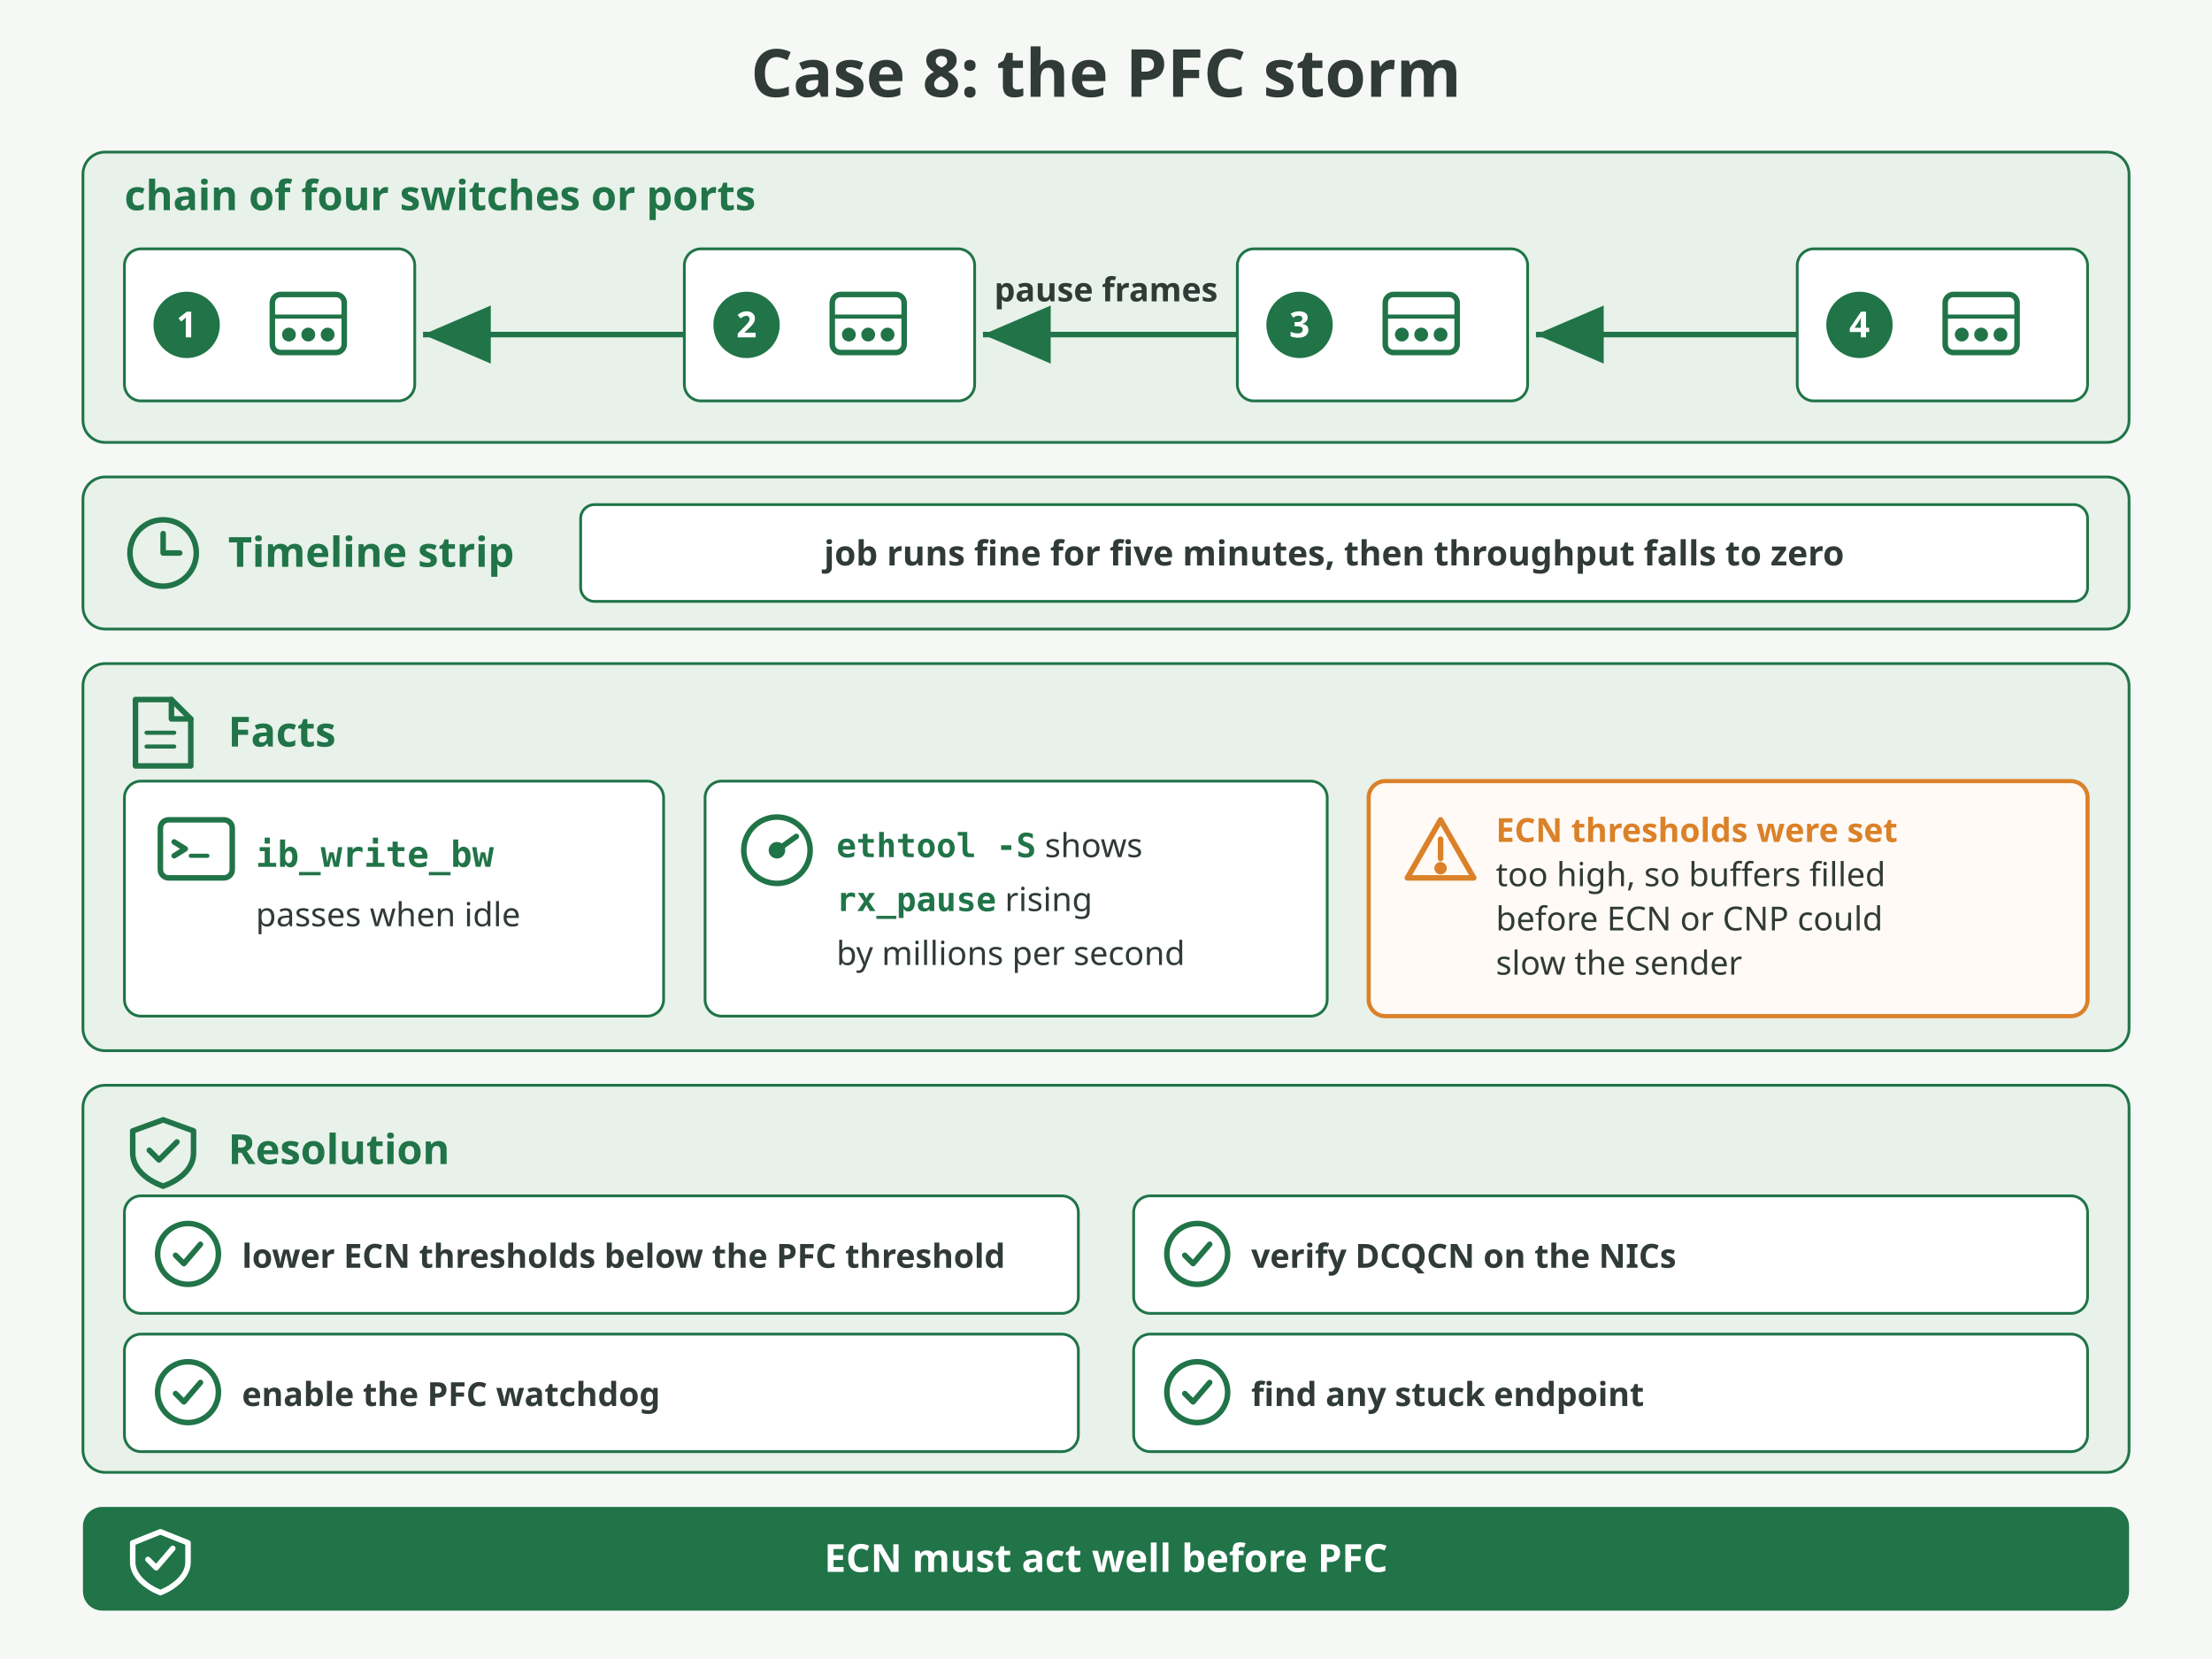
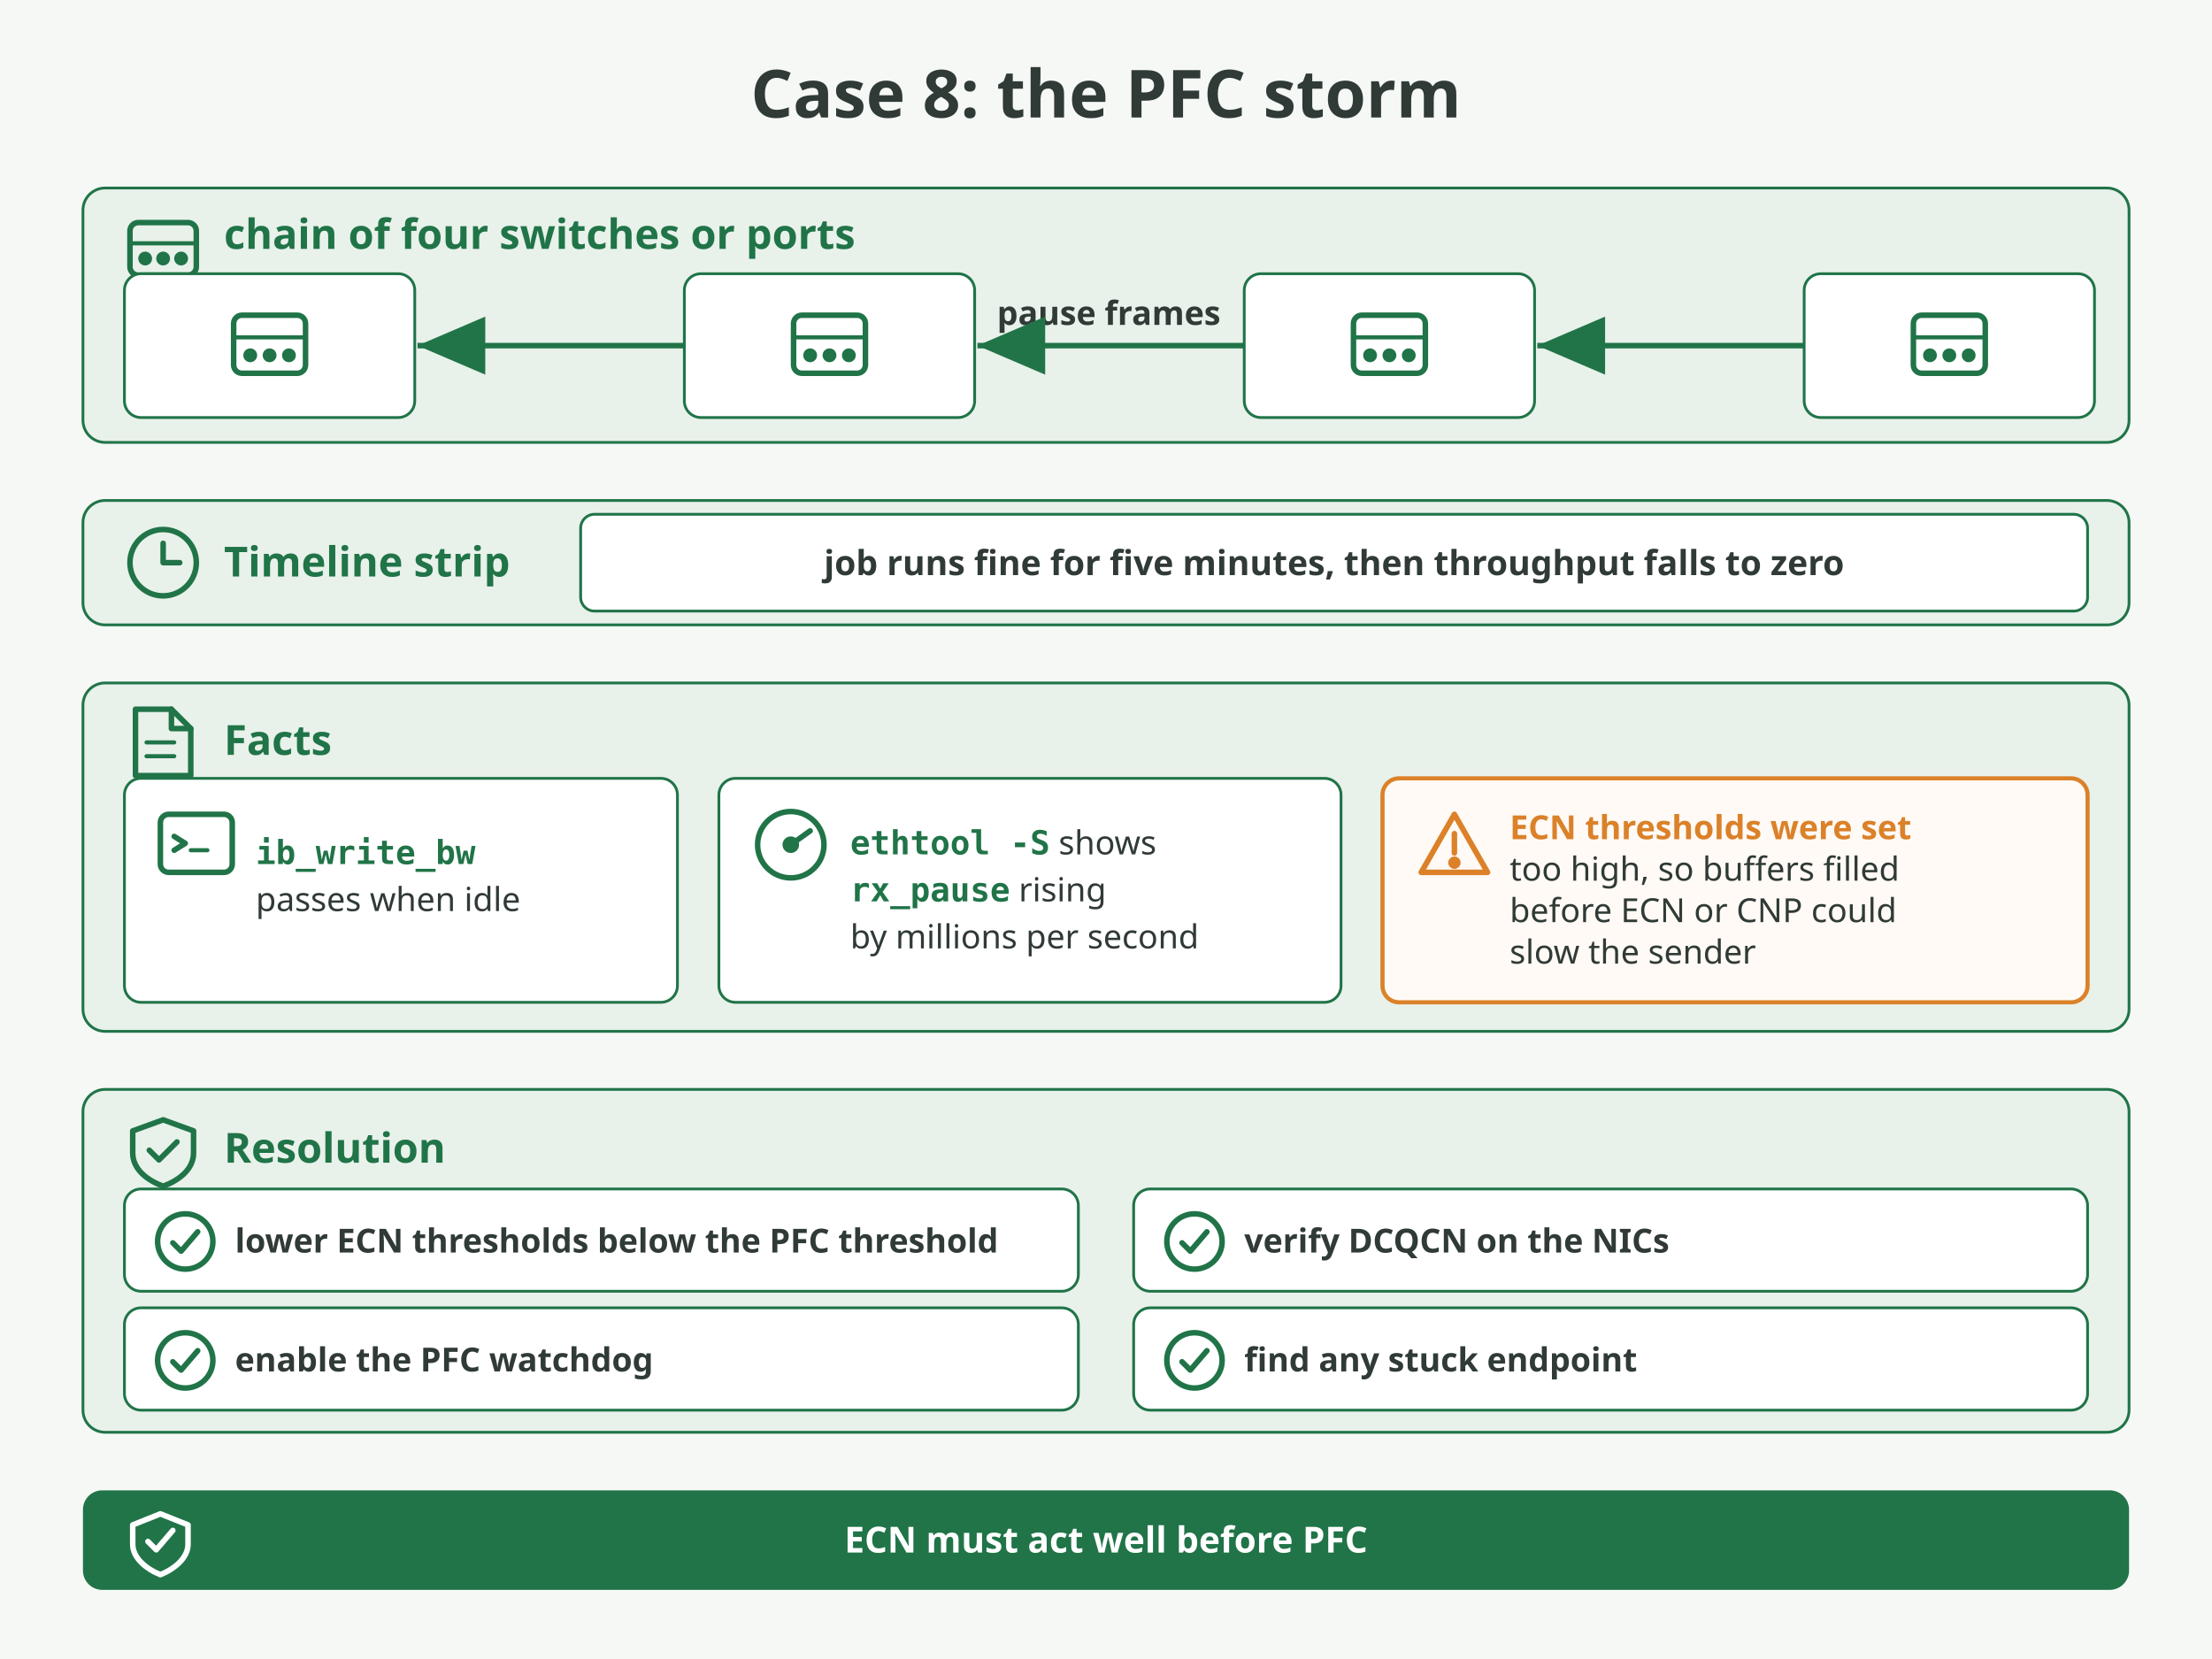
<svg xmlns="http://www.w3.org/2000/svg" viewBox="0 0 1600 1200" width="1600" height="1200">
  <defs>
    <marker id="arrow-green" viewBox="0 0 16 16" refX="14" refY="8" markerWidth="14" markerHeight="14" orient="auto">
      <polygon points="0,2 14,8 0,14" fill="#207448" />
    </marker>
  </defs>
  <rect width="1600" height="1200" fill="#f5f8f5" />
-   <text x="800" y="70" text-anchor="middle" font-family="sans-serif" font-size="48" font-weight="bold" fill="#303a36">Case 8: the PFC storm</text>
+   <text id="main-title" x="800" y="85" text-anchor="middle" font-family="sans-serif" font-size="48" font-weight="bold" fill="#303a36">Case 8: the PFC storm</text>
  <g id="chain-container">
-     <rect x="60" y="110" width="1480" height="210" rx="16" fill="#e8f1ea" stroke="#207448" stroke-width="2" />
-     <text x="90" y="152" font-family="sans-serif" font-size="30" font-weight="bold" fill="#207448">chain of four switches or ports</text>
-     <text x="800" y="218" text-anchor="middle" font-family="sans-serif" font-size="24" font-weight="bold" fill="#303a36">pause frames</text>
-     <line x1="1300" y1="242" x2="1111" y2="242" stroke="#207448" stroke-width="4" marker-end="url(#arrow-green)" />
-     <line x1="895" y1="242" x2="711" y2="242" stroke="#207448" stroke-width="4" marker-end="url(#arrow-green)" />
-     <line x1="495" y1="242" x2="306" y2="242" stroke="#207448" stroke-width="4" marker-end="url(#arrow-green)" />
-     <g id="node-1" transform="translate(90, 180)">
-       <rect width="210" height="110" rx="12" fill="#ffffff" stroke="#207448" stroke-width="2" />
-       <circle cx="45" cy="55" r="24" fill="#207448" />
-       <text x="45" y="64" text-anchor="middle" font-family="sans-serif" font-size="26" font-weight="bold" fill="#ffffff">1</text>
-       <g transform="translate(105, 27)" stroke="#207448" stroke-width="4" fill="none" stroke-linecap="round" stroke-linejoin="round">
+     <rect x="60" y="136" width="1480" height="184" rx="16" fill="#e8f1ea" stroke="#207448" stroke-width="2" />
+     <g transform="translate(90, 153)" stroke="#207448" stroke-width="4" fill="none" stroke-linecap="round" stroke-linejoin="round">
+       <rect x="4" y="8" width="48" height="38" rx="6" />
+       <line x1="4" y1="23" x2="52" y2="23" stroke-width="3" />
+       <circle cx="15" cy="34" r="3" fill="#207448" />
+       <circle cx="28" cy="34" r="3" fill="#207448" />
+       <circle cx="41" cy="34" r="3" fill="#207448" />
+     </g>
+     <text x="162" y="180" font-family="sans-serif" font-size="30" font-weight="bold" fill="#207448">chain of four switches or ports</text>
+     <text x="802" y="235" text-anchor="middle" font-family="sans-serif" font-size="24" font-weight="bold" fill="#303a36">pause frames</text>
+     <line x1="1305" y1="250" x2="1112" y2="250" stroke="#207448" stroke-width="4" marker-end="url(#arrow-green)" />
+     <line x1="900" y1="250" x2="707" y2="250" stroke="#207448" stroke-width="4" marker-end="url(#arrow-green)" />
+     <line x1="495" y1="250" x2="302" y2="250" stroke="#207448" stroke-width="4" marker-end="url(#arrow-green)" />
+     <g id="node-1" transform="translate(90, 198)">
+       <rect width="210" height="104" rx="12" fill="#ffffff" stroke="#207448" stroke-width="2" />
+       <g transform="translate(77, 24)" stroke="#207448" stroke-width="4" fill="none" stroke-linecap="round" stroke-linejoin="round">
        <rect x="2" y="6" width="52" height="42" rx="6" />
        <line x1="2" y1="22" x2="54" y2="22" stroke-width="3" />
        <circle cx="14" cy="35" r="3" fill="#207448" />
        <circle cx="28" cy="35" r="3" fill="#207448" />
        <circle cx="42" cy="35" r="3" fill="#207448" />
      </g>
    </g>
-     <g id="node-2" transform="translate(495, 180)">
-       <rect width="210" height="110" rx="12" fill="#ffffff" stroke="#207448" stroke-width="2" />
-       <circle cx="45" cy="55" r="24" fill="#207448" />
-       <text x="45" y="64" text-anchor="middle" font-family="sans-serif" font-size="26" font-weight="bold" fill="#ffffff">2</text>
-       <g transform="translate(105, 27)" stroke="#207448" stroke-width="4" fill="none" stroke-linecap="round" stroke-linejoin="round">
+     <g id="node-2" transform="translate(495, 198)">
+       <rect width="210" height="104" rx="12" fill="#ffffff" stroke="#207448" stroke-width="2" />
+       <g transform="translate(77, 24)" stroke="#207448" stroke-width="4" fill="none" stroke-linecap="round" stroke-linejoin="round">
        <rect x="2" y="6" width="52" height="42" rx="6" />
        <line x1="2" y1="22" x2="54" y2="22" stroke-width="3" />
        <circle cx="14" cy="35" r="3" fill="#207448" />
        <circle cx="28" cy="35" r="3" fill="#207448" />
        <circle cx="42" cy="35" r="3" fill="#207448" />
      </g>
    </g>
-     <g id="node-3" transform="translate(895, 180)">
-       <rect width="210" height="110" rx="12" fill="#ffffff" stroke="#207448" stroke-width="2" />
-       <circle cx="45" cy="55" r="24" fill="#207448" />
-       <text x="45" y="64" text-anchor="middle" font-family="sans-serif" font-size="26" font-weight="bold" fill="#ffffff">3</text>
-       <g transform="translate(105, 27)" stroke="#207448" stroke-width="4" fill="none" stroke-linecap="round" stroke-linejoin="round">
+     <g id="node-3" transform="translate(900, 198)">
+       <rect width="210" height="104" rx="12" fill="#ffffff" stroke="#207448" stroke-width="2" />
+       <g transform="translate(77, 24)" stroke="#207448" stroke-width="4" fill="none" stroke-linecap="round" stroke-linejoin="round">
        <rect x="2" y="6" width="52" height="42" rx="6" />
        <line x1="2" y1="22" x2="54" y2="22" stroke-width="3" />
        <circle cx="14" cy="35" r="3" fill="#207448" />
        <circle cx="28" cy="35" r="3" fill="#207448" />
        <circle cx="42" cy="35" r="3" fill="#207448" />
      </g>
    </g>
-     <g id="node-4" transform="translate(1300, 180)">
-       <rect width="210" height="110" rx="12" fill="#ffffff" stroke="#207448" stroke-width="2" />
-       <circle cx="45" cy="55" r="24" fill="#207448" />
-       <text x="45" y="64" text-anchor="middle" font-family="sans-serif" font-size="26" font-weight="bold" fill="#ffffff">4</text>
-       <g transform="translate(105, 27)" stroke="#207448" stroke-width="4" fill="none" stroke-linecap="round" stroke-linejoin="round">
+     <g id="node-4" transform="translate(1305, 198)">
+       <rect width="210" height="104" rx="12" fill="#ffffff" stroke="#207448" stroke-width="2" />
+       <g transform="translate(77, 24)" stroke="#207448" stroke-width="4" fill="none" stroke-linecap="round" stroke-linejoin="round">
        <rect x="2" y="6" width="52" height="42" rx="6" />
        <line x1="2" y1="22" x2="54" y2="22" stroke-width="3" />
        <circle cx="14" cy="35" r="3" fill="#207448" />
        <circle cx="28" cy="35" r="3" fill="#207448" />
        <circle cx="42" cy="35" r="3" fill="#207448" />
      </g>
    </g>
  </g>
  <g id="timeline-container">
-     <rect x="60" y="345" width="1480" height="110" rx="16" fill="#e8f1ea" stroke="#207448" stroke-width="2" />
-     <g transform="translate(90, 372)" stroke="#207448" stroke-width="4" fill="none" stroke-linecap="round" stroke-linejoin="round">
+     <rect x="60" y="362" width="1480" height="90" rx="16" fill="#e8f1ea" stroke="#207448" stroke-width="2" />
+     <g transform="translate(90, 379)" stroke="#207448" stroke-width="4" fill="none" stroke-linecap="round" stroke-linejoin="round">
      <circle cx="28" cy="28" r="24" />
      <polyline points="28 14, 28 28, 40 28" />
    </g>
-     <text x="165" y="410" font-family="sans-serif" font-size="30" font-weight="bold" fill="#207448">Timeline strip</text>
-     <rect x="420" y="365" width="1090" height="70" rx="10" fill="#ffffff" stroke="#207448" stroke-width="2" />
-     <text x="965" y="409" text-anchor="middle" font-family="sans-serif" font-size="25" font-weight="bold" fill="#303a36">job runs fine for five minutes, then throughput falls to zero</text>
+     <text x="162" y="417" font-family="sans-serif" font-size="30" font-weight="bold" fill="#207448">Timeline strip</text>
+     <rect x="420" y="372" width="1090" height="70" rx="10" fill="#ffffff" stroke="#207448" stroke-width="2" />
+     <text x="965" y="416" text-anchor="middle" font-family="sans-serif" font-size="25" font-weight="bold" fill="#303a36">job runs fine for five minutes, then throughput falls to zero</text>
  </g>
  <g id="facts-container">
-     <rect x="60" y="480" width="1480" height="280" rx="16" fill="#e8f1ea" stroke="#207448" stroke-width="2" />
-     <g transform="translate(90, 502)" stroke="#207448" stroke-width="4" fill="none" stroke-linecap="round" stroke-linejoin="round">
+     <rect x="60" y="494" width="1480" height="252" rx="16" fill="#e8f1ea" stroke="#207448" stroke-width="2" />
+     <g transform="translate(90, 509)" stroke="#207448" stroke-width="4" fill="none" stroke-linecap="round" stroke-linejoin="round">
      <path d="M 8 4 L 34 4 L 48 18 L 48 52 L 8 52 Z" />
      <path d="M 34 4 L 34 18 L 48 18" />
      <line x1="16" y1="28" x2="36" y2="28" stroke-width="3" />
      <line x1="16" y1="38" x2="36" y2="38" stroke-width="3" />
    </g>
-     <text x="165" y="540" font-family="sans-serif" font-size="30" font-weight="bold" fill="#207448">Facts</text>
-     <g id="fact-1" transform="translate(90, 565)">
-       <rect width="390" height="170" rx="12" fill="#ffffff" stroke="#207448" stroke-width="2" />
-       <g transform="translate(24, 22)" stroke="#207448" stroke-width="4" fill="none" stroke-linecap="round" stroke-linejoin="round">
+     <text x="162" y="546" font-family="sans-serif" font-size="30" font-weight="bold" fill="#207448">Facts</text>
+     <g id="fact-1" transform="translate(90, 563)">
+       <rect width="400" height="162" rx="12" fill="#ffffff" stroke="#207448" stroke-width="2" />
+       <g transform="translate(24, 20)" stroke="#207448" stroke-width="4" fill="none" stroke-linecap="round" stroke-linejoin="round">
        <rect x="2" y="6" width="52" height="42" rx="6" />
        <polyline points="12 22, 20 27, 12 32" />
        <line x1="24" y1="32" x2="36" y2="32" stroke-width="3" />
      </g>
-       <text x="95" y="62" font-family="monospace" font-size="26" font-weight="bold" fill="#207448">ib_write_bw</text>
-       <text x="95" y="105" font-family="sans-serif" font-size="24" fill="#303a36">passes when idle</text>
+       <text x="95" y="62" font-family="sans-serif" font-size="24" fill="#303a36">
+         <tspan x="95" dy="0" font-family="monospace" font-size="24" font-weight="bold" fill="#207448">ib_write_bw </tspan>
+         <tspan x="95" dy="34">passes when idle</tspan>
+       </text>
    </g>
-     <g id="fact-2" transform="translate(510, 565)">
-       <rect width="450" height="170" rx="12" fill="#ffffff" stroke="#207448" stroke-width="2" />
-       <g transform="translate(24, 22)" stroke="#207448" stroke-width="4" fill="none" stroke-linecap="round" stroke-linejoin="round">
+     <g id="fact-2" transform="translate(520, 563)">
+       <rect width="450" height="162" rx="12" fill="#ffffff" stroke="#207448" stroke-width="2" />
+       <g transform="translate(24, 20)" stroke="#207448" stroke-width="4" fill="none" stroke-linecap="round" stroke-linejoin="round">
        <circle cx="28" cy="28" r="24" />
        <polyline points="28 28, 42 18" />
        <circle cx="28" cy="28" r="4" fill="#207448" />
      </g>
      <text x="95" y="55" font-family="sans-serif" font-size="24" fill="#303a36">
-         <tspan font-family="monospace" font-size="24" font-weight="bold" fill="#207448">ethtool -S</tspan> shows
+         <tspan x="95" dy="0">
+           <tspan font-family="monospace" font-size="24" font-weight="bold" fill="#207448">ethtool -S</tspan> shows </tspan>
+         <tspan x="95" dy="34">
+           <tspan font-family="monospace" font-size="24" font-weight="bold" fill="#207448">rx_pause</tspan> rising </tspan>
+         <tspan x="95" dy="34">by millions per second</tspan>
      </text>
-       <text x="95" y="94" font-family="sans-serif" font-size="24" fill="#303a36">
-         <tspan font-family="monospace" font-size="24" font-weight="bold" fill="#207448">rx_pause</tspan> rising
-       </text>
-       <text x="95" y="133" font-family="sans-serif" font-size="24" fill="#303a36">by millions per second</text>
    </g>
-     <g id="fact-3" transform="translate(990, 565)">
-       <rect width="520" height="170" rx="12" fill="#fffaf5" stroke="#db8129" stroke-width="3" />
-       <g transform="translate(24, 22)" stroke="#db8129" stroke-width="4" fill="none" stroke-linecap="round" stroke-linejoin="round">
+     <g id="fact-3" transform="translate(1000, 563)">
+       <rect width="510" height="162" rx="12" fill="#fffaf5" stroke="#db8129" stroke-width="3" />
+       <g transform="translate(24, 20)" stroke="#db8129" stroke-width="4" fill="none" stroke-linecap="round" stroke-linejoin="round">
        <path d="M 28 6 L 52 48 L 4 48 Z" />
        <line x1="28" y1="20" x2="28" y2="34" />
        <circle cx="28" cy="41" r="2.5" fill="#db8129" />
      </g>
      <text x="92" y="44" font-family="sans-serif" font-size="24" fill="#303a36">
-         <tspan x="92" dy="0" font-weight="bold" fill="#db8129">ECN thresholds were set</tspan>
-         <tspan x="92" dy="32">too high, so buffers filled</tspan>
-         <tspan x="92" dy="32">before ECN or CNP could</tspan>
-         <tspan x="92" dy="32">slow the sender</tspan>
+         <tspan x="92" dy="0" font-weight="bold" fill="#db8129">ECN thresholds were set </tspan>
+         <tspan x="92" dy="30">too high, so buffers filled </tspan>
+         <tspan x="92" dy="30">before ECN or CNP could </tspan>
+         <tspan x="92" dy="30">slow the sender</tspan>
      </text>
    </g>
  </g>
  <g id="resolution-container">
-     <rect x="60" y="785" width="1480" height="280" rx="16" fill="#e8f1ea" stroke="#207448" stroke-width="2" />
+     <rect x="60" y="788" width="1480" height="248" rx="16" fill="#e8f1ea" stroke="#207448" stroke-width="2" />
    <g transform="translate(90, 804)" stroke="#207448" stroke-width="4" fill="none" stroke-linecap="round" stroke-linejoin="round">
      <path d="M 28 6 L 50 14 V 30 C 50 42 39 50 28 54 C 17 50 6 42 6 30 V 14 Z" />
      <path d="M 18 28 L 25 35 L 38 22" />
    </g>
-     <text x="165" y="842" font-family="sans-serif" font-size="30" font-weight="bold" fill="#207448">Resolution</text>
-     <g id="res-1" transform="translate(90, 865)">
-       <rect width="690" height="85" rx="12" fill="#ffffff" stroke="#207448" stroke-width="2" />
-       <g transform="translate(20, 16)" stroke="#207448" stroke-width="4" fill="none" stroke-linecap="round" stroke-linejoin="round">
-         <circle cx="26" cy="26" r="22" />
-         <polyline points="17 27, 23 33, 35 19" />
+     <text x="162" y="841" font-family="sans-serif" font-size="30" font-weight="bold" fill="#207448">Resolution</text>
+     <g id="res-1" transform="translate(90, 860)">
+       <rect width="690" height="74" rx="12" fill="#ffffff" stroke="#207448" stroke-width="2" />
+       <g transform="translate(20, 14)" stroke="#207448" stroke-width="4" fill="none" stroke-linecap="round" stroke-linejoin="round">
+         <circle cx="24" cy="24" r="20" />
+         <polyline points="15 25, 21 31, 33 17" />
      </g>
-       <text x="85" y="52" font-family="sans-serif" font-size="24" font-weight="bold" fill="#303a36">lower ECN thresholds below the PFC threshold</text>
+       <text x="80" y="46" font-family="sans-serif" font-size="24" font-weight="bold" fill="#303a36">lower ECN thresholds below the PFC threshold</text>
    </g>
-     <g id="res-2" transform="translate(820, 865)">
-       <rect width="690" height="85" rx="12" fill="#ffffff" stroke="#207448" stroke-width="2" />
-       <g transform="translate(20, 16)" stroke="#207448" stroke-width="4" fill="none" stroke-linecap="round" stroke-linejoin="round">
-         <circle cx="26" cy="26" r="22" />
-         <polyline points="17 27, 23 33, 35 19" />
+     <g id="res-2" transform="translate(820, 860)">
+       <rect width="690" height="74" rx="12" fill="#ffffff" stroke="#207448" stroke-width="2" />
+       <g transform="translate(20, 14)" stroke="#207448" stroke-width="4" fill="none" stroke-linecap="round" stroke-linejoin="round">
+         <circle cx="24" cy="24" r="20" />
+         <polyline points="15 25, 21 31, 33 17" />
      </g>
-       <text x="85" y="52" font-family="sans-serif" font-size="24" font-weight="bold" fill="#303a36">verify DCQCN on the NICs</text>
+       <text x="80" y="46" font-family="sans-serif" font-size="24" font-weight="bold" fill="#303a36">verify DCQCN on the NICs</text>
    </g>
-     <g id="res-3" transform="translate(90, 965)">
-       <rect width="690" height="85" rx="12" fill="#ffffff" stroke="#207448" stroke-width="2" />
-       <g transform="translate(20, 16)" stroke="#207448" stroke-width="4" fill="none" stroke-linecap="round" stroke-linejoin="round">
-         <circle cx="26" cy="26" r="22" />
-         <polyline points="17 27, 23 33, 35 19" />
+     <g id="res-3" transform="translate(90, 946)">
+       <rect width="690" height="74" rx="12" fill="#ffffff" stroke="#207448" stroke-width="2" />
+       <g transform="translate(20, 14)" stroke="#207448" stroke-width="4" fill="none" stroke-linecap="round" stroke-linejoin="round">
+         <circle cx="24" cy="24" r="20" />
+         <polyline points="15 25, 21 31, 33 17" />
      </g>
-       <text x="85" y="52" font-family="sans-serif" font-size="24" font-weight="bold" fill="#303a36">enable the PFC watchdog</text>
+       <text x="80" y="46" font-family="sans-serif" font-size="24" font-weight="bold" fill="#303a36">enable the PFC watchdog</text>
    </g>
-     <g id="res-4" transform="translate(820, 965)">
-       <rect width="690" height="85" rx="12" fill="#ffffff" stroke="#207448" stroke-width="2" />
-       <g transform="translate(20, 16)" stroke="#207448" stroke-width="4" fill="none" stroke-linecap="round" stroke-linejoin="round">
-         <circle cx="26" cy="26" r="22" />
-         <polyline points="17 27, 23 33, 35 19" />
+     <g id="res-4" transform="translate(820, 946)">
+       <rect width="690" height="74" rx="12" fill="#ffffff" stroke="#207448" stroke-width="2" />
+       <g transform="translate(20, 14)" stroke="#207448" stroke-width="4" fill="none" stroke-linecap="round" stroke-linejoin="round">
+         <circle cx="24" cy="24" r="20" />
+         <polyline points="15 25, 21 31, 33 17" />
      </g>
-       <text x="85" y="52" font-family="sans-serif" font-size="24" font-weight="bold" fill="#303a36">find any stuck endpoint</text>
+       <text x="80" y="46" font-family="sans-serif" font-size="24" font-weight="bold" fill="#303a36">find any stuck endpoint</text>
    </g>
  </g>
  <g id="takeaway-bar">
-     <rect x="60" y="1090" width="1480" height="75" rx="14" fill="#207448" />
-     <g transform="translate(90, 1102)" stroke="#ffffff" stroke-width="4" fill="none" stroke-linecap="round" stroke-linejoin="round">
+     <rect x="60" y="1078" width="1480" height="72" rx="14" fill="#207448" />
+     <g transform="translate(90, 1089)" stroke="#ffffff" stroke-width="4" fill="none" stroke-linecap="round" stroke-linejoin="round">
      <path d="M 26 6 L 46 14 V 28 C 46 38 36 46 26 50 C 16 46 6 38 6 28 V 14 Z" />
      <polyline points="17 26, 23 32, 35 18" />
    </g>
-     <text x="800" y="1137" text-anchor="middle" font-family="sans-serif" font-size="28" font-weight="bold" fill="#ffffff">ECN must act well before PFC</text>
+     <text x="800" y="1123" text-anchor="middle" font-family="sans-serif" font-size="26" font-weight="bold" fill="#ffffff">ECN must act well before PFC</text>
  </g>
</svg>
